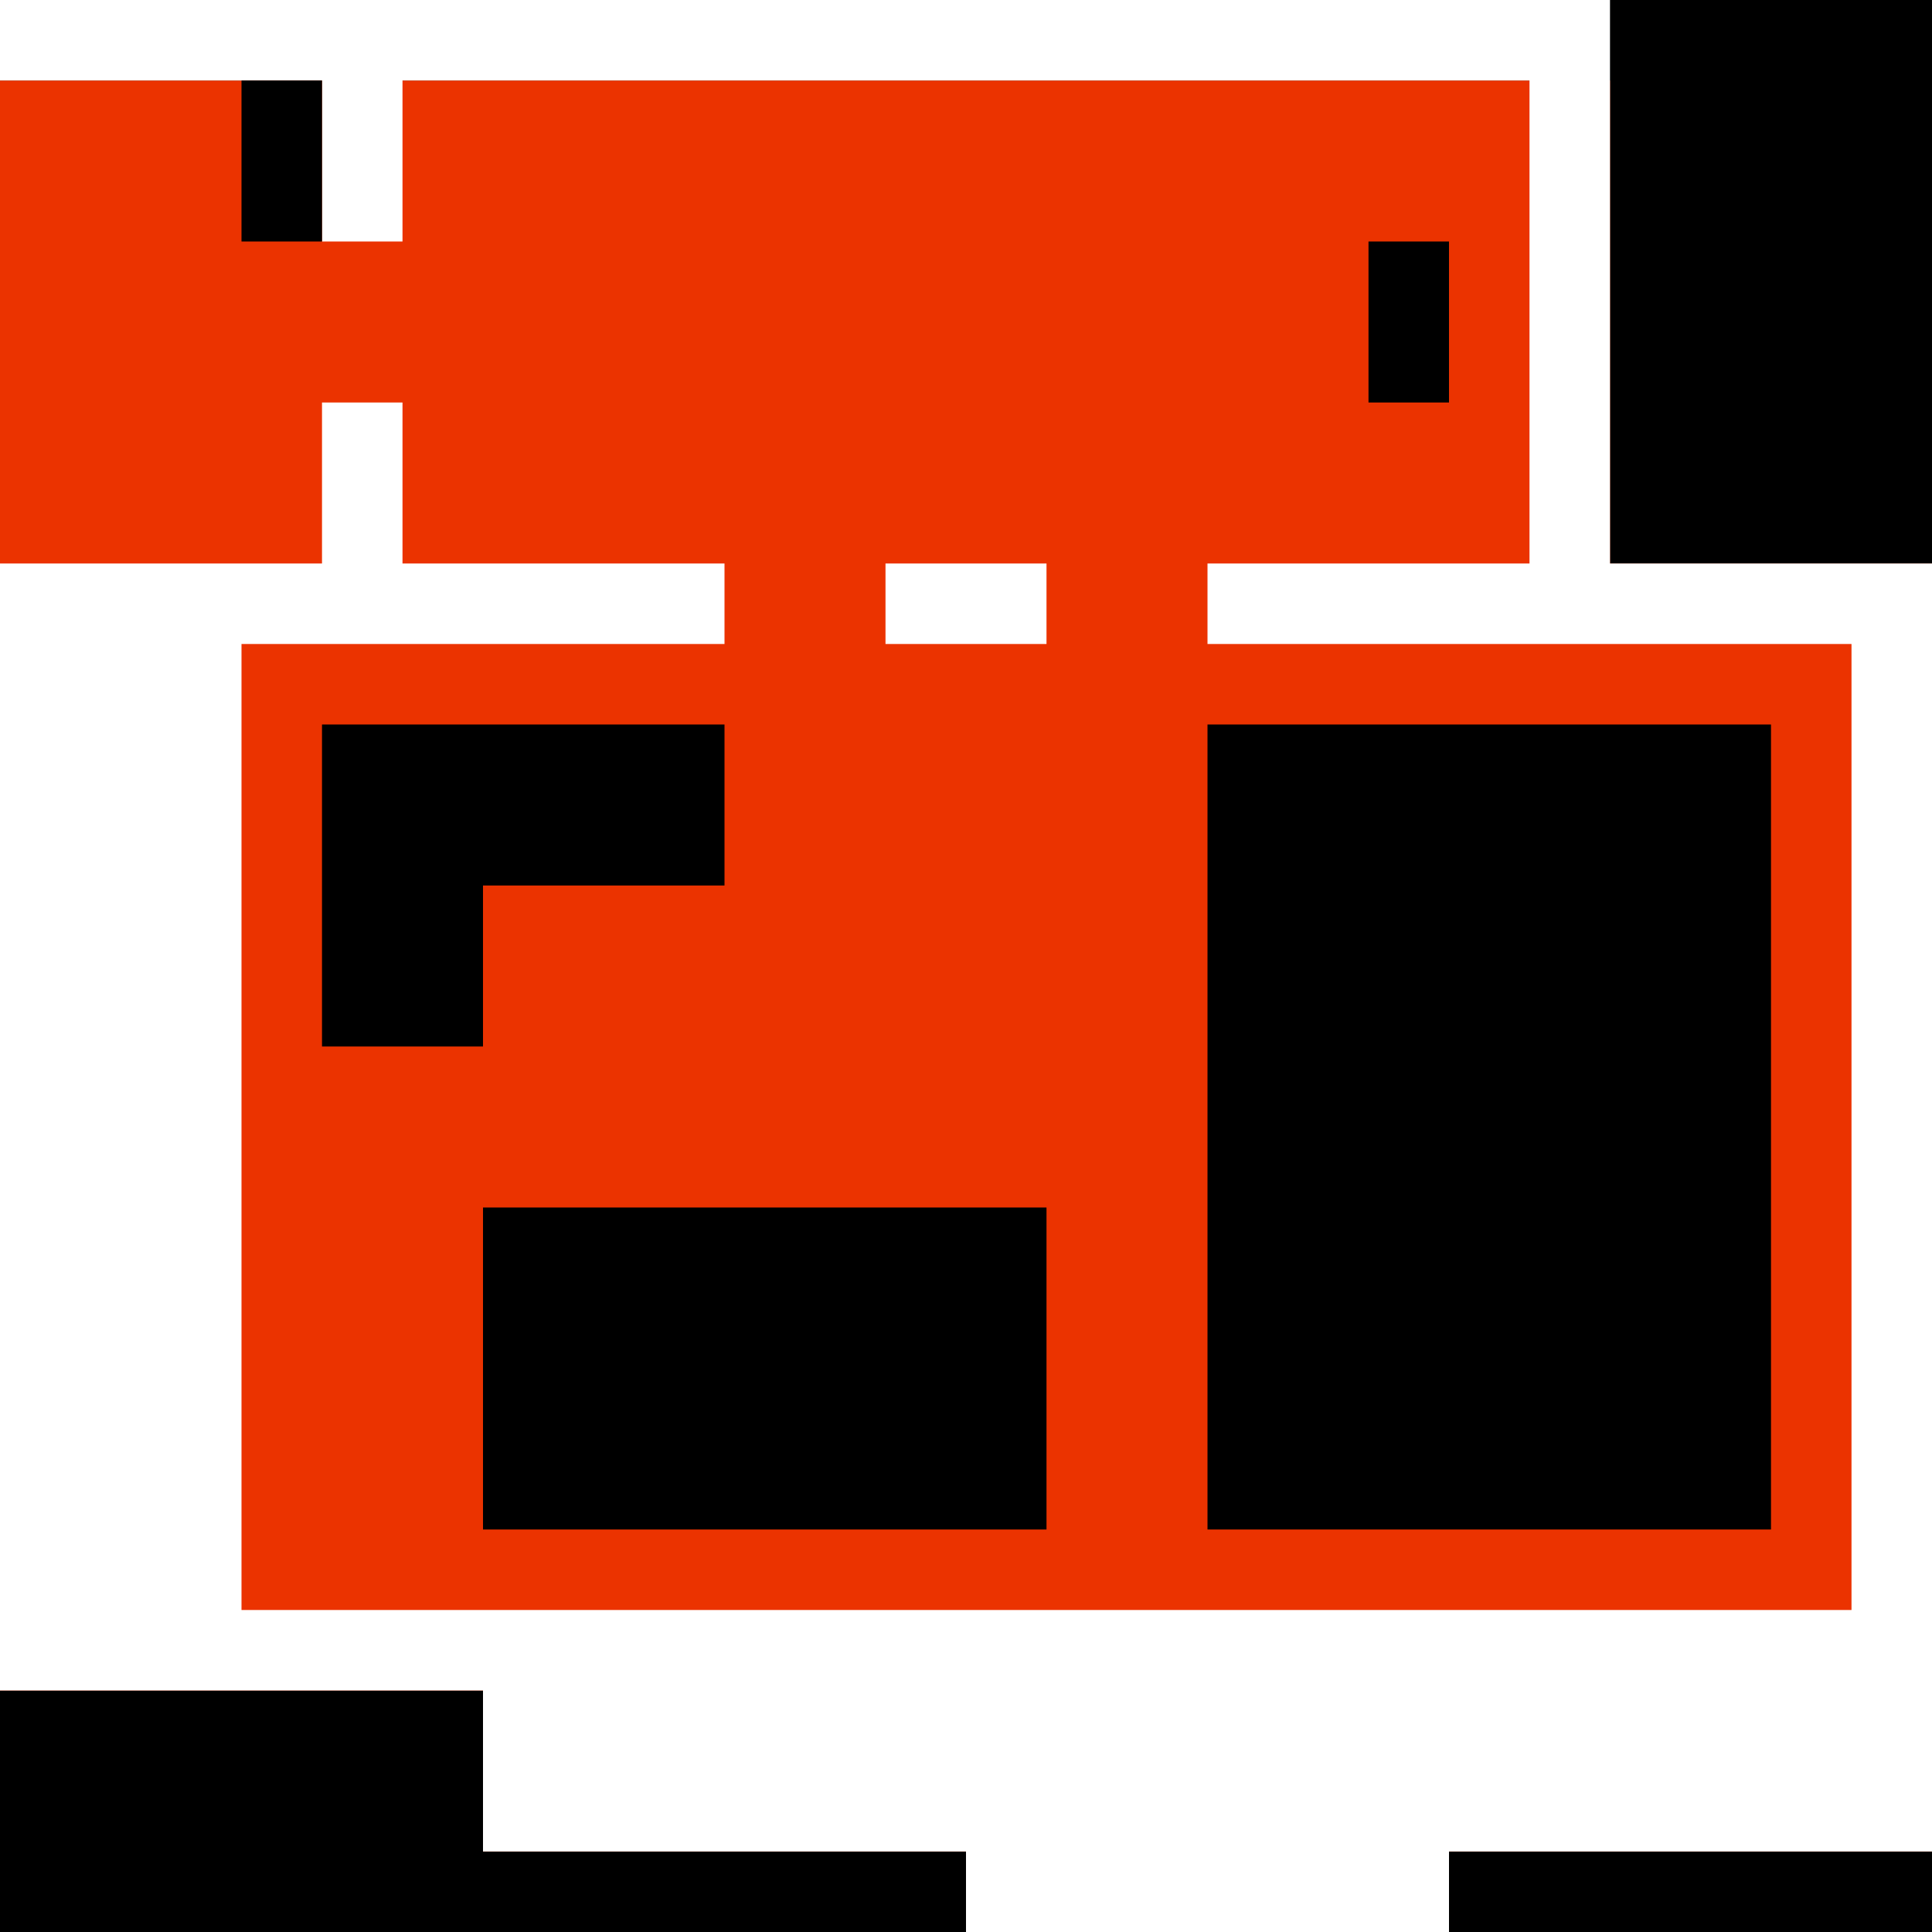
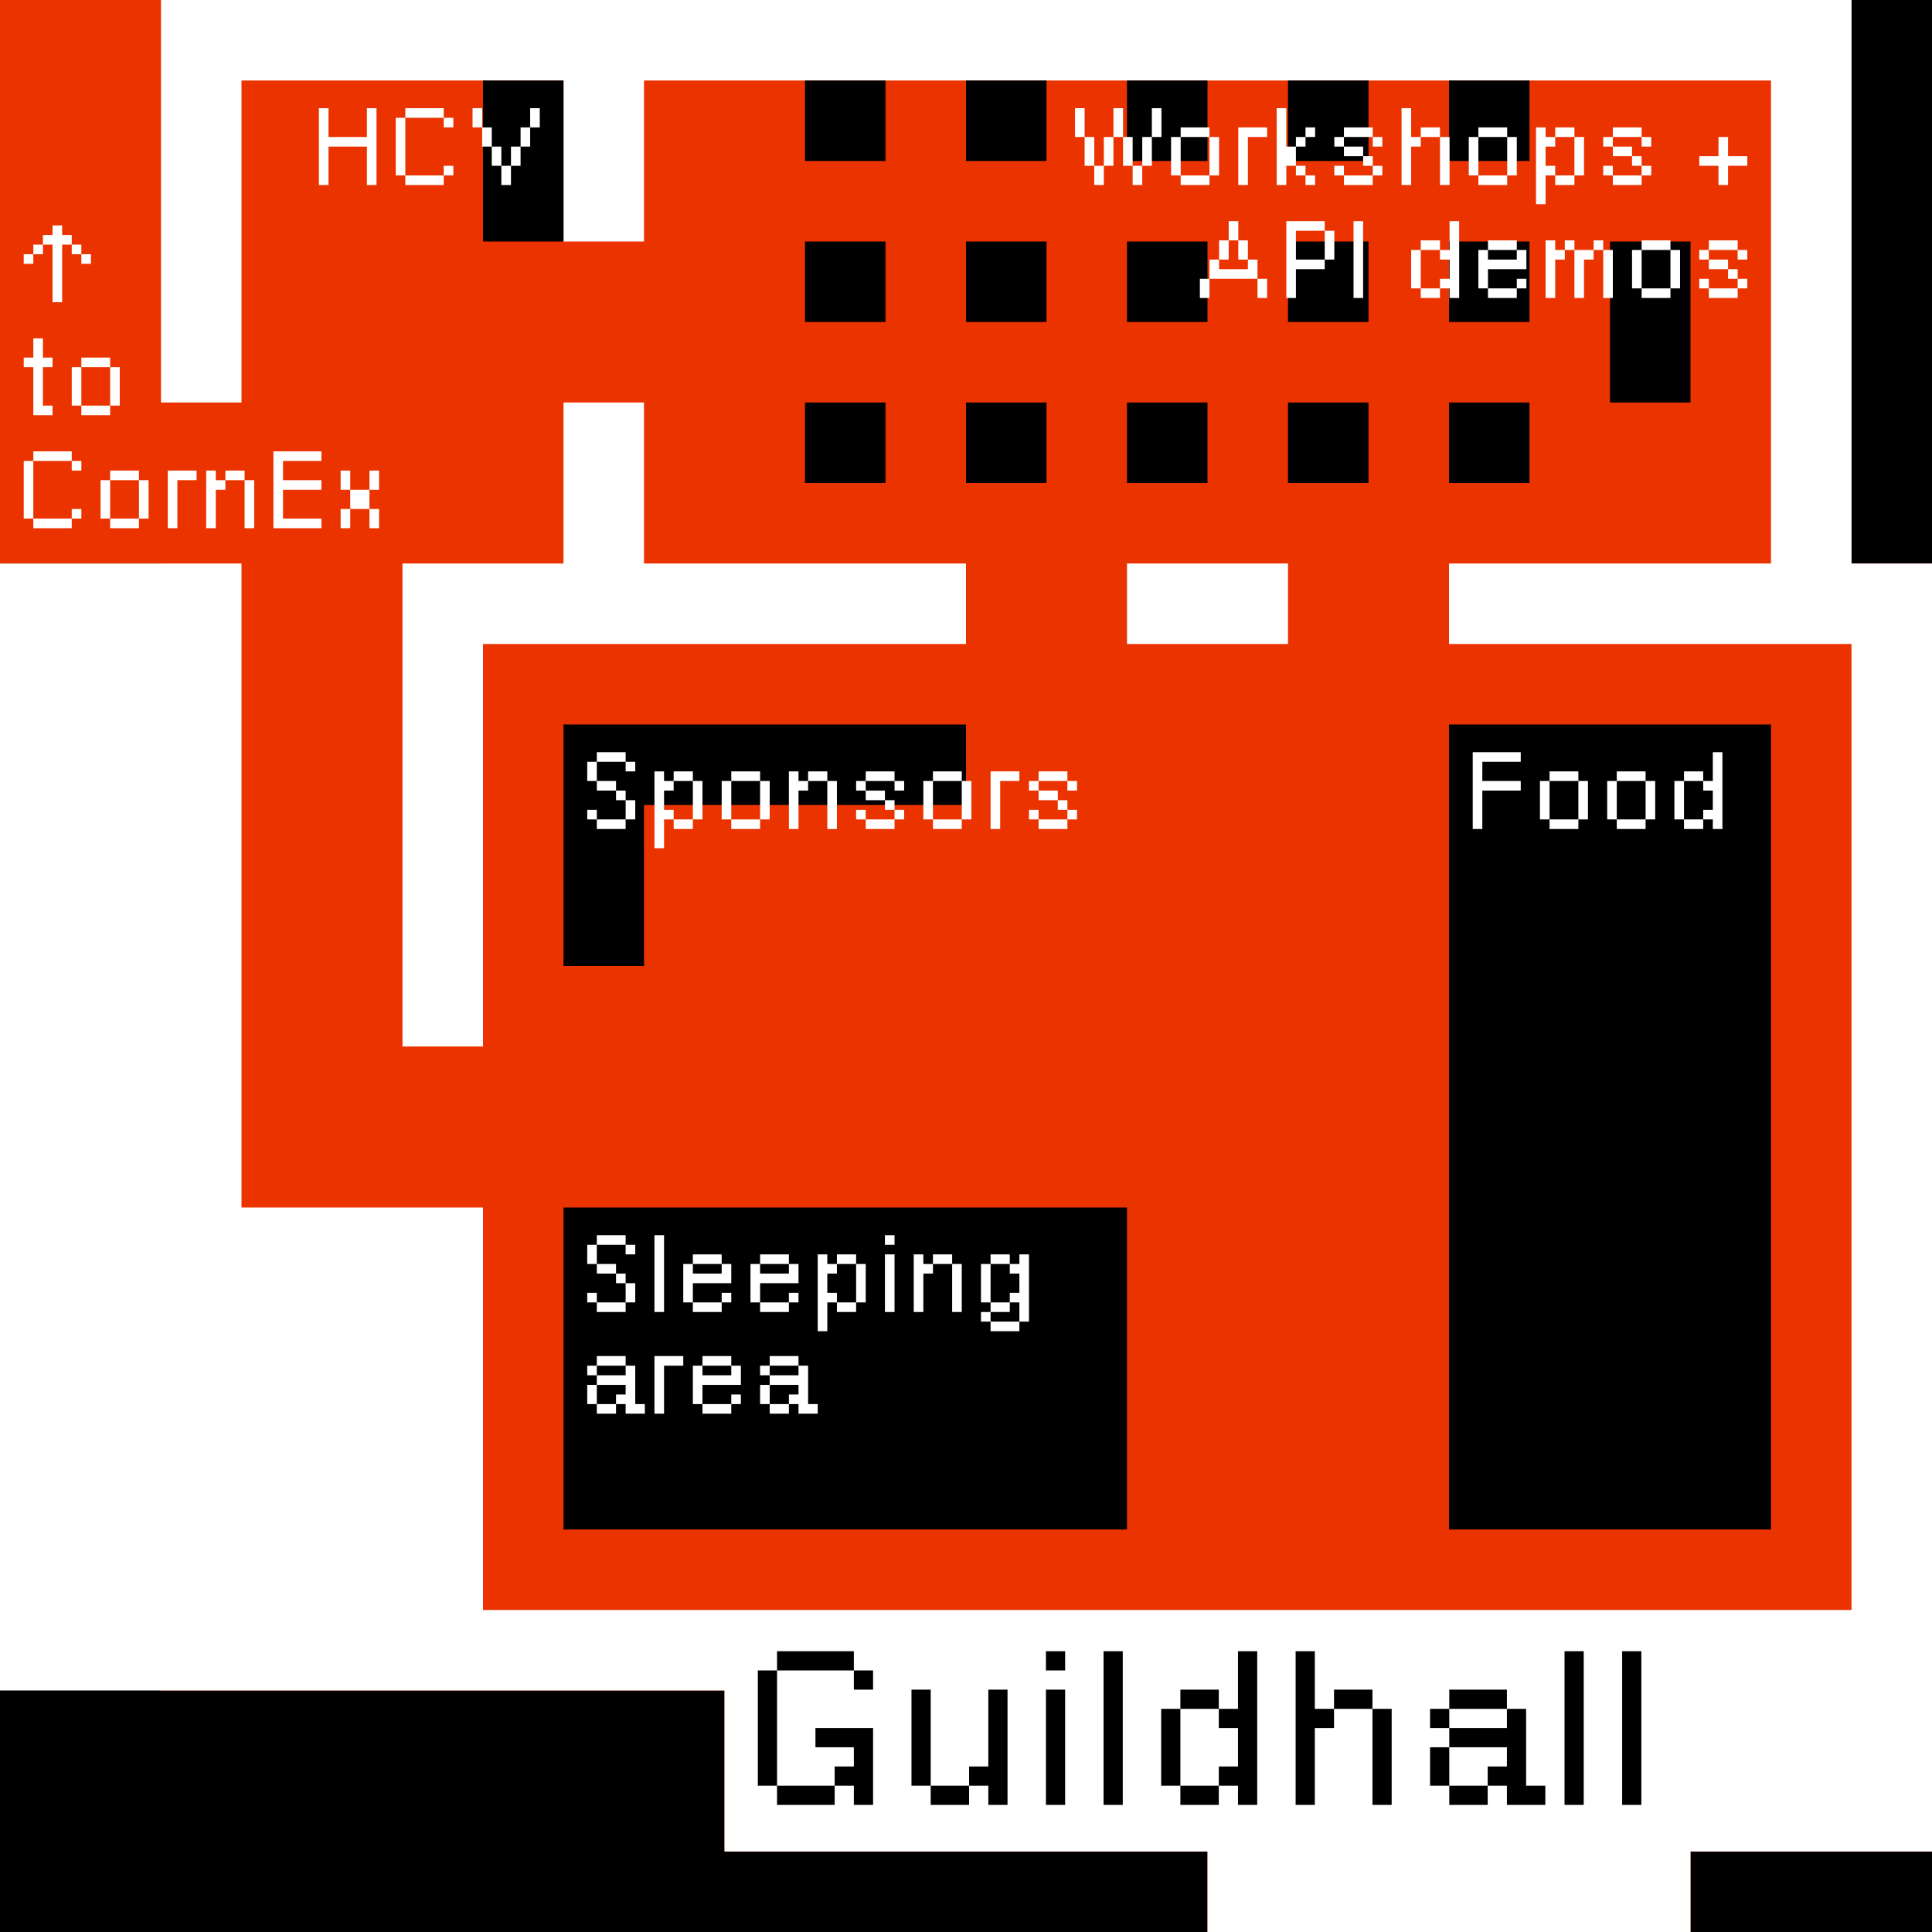
<svg xmlns="http://www.w3.org/2000/svg" version="1.1" viewBox="0 0 684 684" preserveAspectRatio="xMinYMin">
  <defs />
  <g stroke="none" stroke-opacity="1" stroke-dasharray="none" fill="none" fill-opacity="1">
    <g>
      <rect x="0" y="0" width="684" height="684" fill="black" />
-       <path d="M 570 199.5 L 570 28.5 L 0 28.5 L 0 598.5 L 171 598.5 L 171 655.5 L 342 655.5 L 342 684 L 513 684 L 513 655.5 L 684 655.5 L 684 199.5 Z" fill="#eb3300" />
-       <path d="M 313.5 199.5 L 313.5 228 L 370.5 228 L 370.5 199.5 Z M 171 598.5 L 171 655.5 L 342 655.5 L 342 684 L 513 684 L 513 655.5 L 684 655.5 L 684 199.5 L 427.5 199.5 L 427.5 228 L 655.5 228 L 655.5 570 L 85.5 570 L 85.5 228 L 256.5 228 L 256.5 199.5 L 142.5 199.5 L 142.5 142.5 L 114 142.5 L 114 199.5 L 5684342e-20 199.5 L 5684342e-20 598.5 Z M 114 28.5 L 114 85.5 L 142.5 85.5 L 142.5 28.5 L 541.5 28.5 L 541.5 199.5 L 570 199.5 L 570 0 L 5684342e-20 0 L 5684342e-20 28.5 Z" fill="white" />
-       <rect x="427.5" y="256.5" width="199.5" height="285" fill="black" />
-       <path d="M 114 370.5 L 171 370.5 L 171 313.5 L 256.5 313.5 L 256.5 256.5 L 114 256.5 Z" fill="black" />
-       <rect x="171" y="427.5" width="199.5" height="114" fill="black" />
-       <rect x="85.5" y="28.5" width="28.5" height="57" fill="black" />
-       <rect x="484.5" y="85.5" width="28.5" height="57" fill="black" />
+       <path d="M 655.5 199.5 L 655.5 0 L 0 0 L 0 199.5 L 57 199.5 L 57 598.5 L 256.5 598.5 L 256.5 655.5 L 427.5 655.5 L 427.5 684 L 598.5 684 L 598.5 655.5 L 684 655.5 L 684 199.5 Z" fill="#eb3300" />
+       <path d="M 399 199.5 L 399 228 L 456 228 L 456 199.5 Z M 627 199.5 L 513 199.5 L 513 228 L 655.5 228 L 655.5 570 L 171 570 L 171 427.5 L 85.5 427.5 L 85.5 199.5 L 0 199.5 L 0 598.5 L 256.5 598.5 L 256.5 655.5 L 427.5 655.5 L 427.5 684 L 598.5 684 L 598.5 655.5 L 684 655.5 L 684 199.5 L 655.5 199.5 L 655.5 -11368684e-20 L 57 -5684342e-20 L 57 142.5 L 85.5 142.5 L 85.5 28.5 L 199.5 28.5 L 199.5 85.5 L 228 85.5 L 228 28.5 L 627 28.5 Z M 171 370.5 L 171 228 L 342 228 L 342 199.5 L 228 199.5 L 228 142.5 L 199.5 142.5 L 199.5 199.5 L 142.5 199.5 L 142.5 370.5 Z" fill="white" />
+       <rect x="513" y="256.5" width="114" height="285" fill="black" />
+       <path d="M 199.5 342 L 228 342 L 228 285 L 342 285 L 342 256.5 L 199.5 256.5 Z" fill="black" />
+       <rect x="199.5" y="427.5" width="199.5" height="114" fill="black" />
+       <rect x="171" y="28.5" width="28.5" height="57" fill="black" />
+       <rect x="570" y="85.5" width="28.5" height="57" fill="black" />
+       <rect x="513" y="28.5" width="28.5" height="28.5" fill="black" />
+       <rect x="456" y="28.5" width="28.5" height="28.5" fill="black" />
+       <rect x="399" y="28.5" width="28.5" height="28.5" fill="black" />
+       <rect x="342" y="28.5" width="28.5" height="28.5" fill="black" />
+       <rect x="513" y="85.5" width="28.5" height="28.5" fill="black" />
+       <rect x="456" y="85.5" width="28.5" height="28.5" fill="black" />
+       <rect x="399" y="85.5" width="28.5" height="28.5" fill="black" />
+       <rect x="342" y="85.5" width="28.5" height="28.5" fill="black" />
+       <rect x="513" y="142.5" width="28.5" height="28.5" fill="black" />
+       <rect x="456" y="142.5" width="28.5" height="28.5" fill="black" />
+       <rect x="399" y="142.5" width="28.5" height="28.5" fill="black" />
+       <rect x="342" y="142.5" width="28.5" height="28.5" fill="black" />
+       <rect x="285" y="28.5" width="28.5" height="28.5" fill="black" />
+       <rect x="285" y="85.5" width="28.5" height="28.5" fill="black" />
+       <rect x="285" y="142.5" width="28.5" height="28.5" fill="black" />
+       <path d="M 295.5 632.2 L 275.1 632.2 L 275.1 591.4 L 268.3 591.4 L 268.3 632.2 L 275.1 632.2 L 275.1 639 L 295.5 639 Z M 295.5 632.2 L 302.3 632.2 L 302.3 639 L 309.1 639 L 309.1 611.8 L 288.7 611.8 L 288.7 618.6 L 302.3 618.6 L 302.3 625.4 L 295.5 625.4 Z M 309.1 591.4 L 302.3 591.4 L 302.3 584.6 L 275.1 584.6 L 275.1 591.4 L 302.3 591.4 L 302.3 598.2 L 309.1 598.2 Z" fill="black" />
+       <path d="M 349.9 625.4 L 343.1 625.4 L 343.1 632.2 L 349.9 632.2 L 349.9 639 L 356.7 639 L 356.7 598.2 L 349.9 598.2 Z M 343.1 632.2 L 329.5 632.2 L 329.5 598.2 L 322.7 598.2 L 322.7 632.2 L 329.5 632.2 L 329.5 639 L 343.1 639 Z" fill="black" />
+       <path d="M 370.3 639 L 377.1 639 L 377.1 598.2 L 370.3 598.2 Z M 370.3 591.4 L 377.1 591.4 L 377.1 584.6 L 370.3 584.6 Z" fill="black" />
+       <rect x="390.7" y="584.6" width="6.8" height="54.4" fill="black" />
+       <path d="M 445.1 584.6 L 438.3 584.6 L 438.3 605 L 431.5 605 L 431.5 598.2 L 417.9 598.2 L 417.9 605 L 431.5 605 L 431.5 611.8 L 438.3 611.8 L 438.3 625.4 L 431.5 625.4 L 431.5 632.2 L 438.3 632.2 L 438.3 639 L 445.1 639 Z M 431.5 632.2 L 417.9 632.2 L 417.9 605 L 411.1 605 L 411.1 632.2 L 417.9 632.2 L 417.9 639 L 431.5 639 Z" fill="black" />
+       <path d="M 465.5 611.8 L 472.3 611.8 L 472.3 605 L 465.5 605 L 465.5 584.6 L 458.7 584.6 L 458.7 639 L 465.5 639 Z M 485.9 639 L 492.7 639 L 492.7 605 L 485.9 605 L 485.9 598.2 L 472.3 598.2 L 472.3 605 L 485.9 605 Z" fill="black" />
+       <path d="M 506.3 611.8 L 513.1 611.8 L 513.1 618.6 L 533.5 618.6 L 533.5 625.4 L 526.7 625.4 L 526.7 632.2 L 533.5 632.2 L 533.5 639 L 547.1 639 L 547.1 632.2 L 540.3 632.2 L 540.3 605 L 533.5 605 L 533.5 598.2 L 513.1 598.2 L 513.1 605 L 506.3 605 Z M 506.3 632.2 L 513.1 632.2 L 513.1 639 L 526.7 639 L 526.7 632.2 L 513.1 632.2 L 513.1 618.6 L 506.3 618.6 Z M 513.1 605 L 533.5 605 L 533.5 611.8 L 513.1 611.8 Z" fill="black" />
+       <rect x="553.9" y="584.6" width="6.8" height="54.4" fill="black" />
+       <rect x="574.3" y="584.6" width="6.8" height="54.4" fill="black" />
+       <path d="M 221.5 450.9 L 218.1 450.9 L 218.1 447.5 L 211.3 447.5 L 211.3 440.7 L 207.9 440.7 L 207.9 447.5 L 211.3 447.5 L 211.3 450.9 L 218.1 450.9 L 218.1 454.3 L 221.5 454.3 L 221.5 461.1 L 224.9 461.1 L 224.9 454.3 L 221.5 454.3 Z M 224.9 440.7 L 221.5 440.7 L 221.5 437.3 L 211.3 437.3 L 211.3 440.7 L 221.5 440.7 L 221.5 444.1 L 224.9 444.1 Z M 211.3 457.7 L 207.9 457.7 L 207.9 461.1 L 211.3 461.1 L 211.3 464.5 L 221.5 464.5 L 221.5 461.1 L 211.3 461.1 Z" fill="white" />
+       <rect x="231.7" y="437.3" width="3.4" height="27.2" fill="white" />
+       <path d="M 258.9 447.5 L 255.5 447.5 L 255.5 444.1 L 245.3 444.1 L 245.3 447.5 L 255.5 447.5 L 255.5 450.9 L 245.3 450.9 L 245.3 447.5 L 241.9 447.5 L 241.9 461.1 L 245.3 461.1 L 245.3 464.5 L 255.5 464.5 L 255.5 461.1 L 245.3 461.1 L 245.3 454.3 L 258.9 454.3 Z M 258.9 457.7 L 255.5 457.7 L 255.5 461.1 L 258.9 461.1 Z" fill="white" />
+       <path d="M 282.7 447.5 L 279.3 447.5 L 279.3 444.1 L 269.1 444.1 L 269.1 447.5 L 279.3 447.5 L 279.3 450.9 L 269.1 450.9 L 269.1 447.5 L 265.7 447.5 L 265.7 461.1 L 269.1 461.1 L 269.1 464.5 L 279.3 464.5 L 279.3 461.1 L 269.1 461.1 L 269.1 454.3 L 282.7 454.3 Z M 282.7 457.7 L 279.3 457.7 L 279.3 461.1 L 282.7 461.1 Z" fill="white" />
+       <path d="M 289.5 471.3 L 292.9 471.3 L 292.9 461.1 L 296.3 461.1 L 296.3 464.5 L 303.1 464.5 L 303.1 461.1 L 296.3 461.1 L 296.3 457.7 L 292.9 457.7 L 292.9 450.9 L 296.3 450.9 L 296.3 447.5 L 292.9 447.5 L 292.9 444.1 L 289.5 444.1 Z M 296.3 447.5 L 303.1 447.5 L 303.1 461.1 L 306.5 461.1 L 306.5 447.5 L 303.1 447.5 L 303.1 444.1 L 296.3 444.1 Z" fill="white" />
+       <path d="M 313.3 464.5 L 316.7 464.5 L 316.7 444.1 L 313.3 444.1 Z M 313.3 440.7 L 316.7 440.7 L 316.7 437.3 L 313.3 437.3 Z" fill="white" />
+       <path d="M 326.9 450.9 L 330.3 450.9 L 330.3 447.5 L 326.9 447.5 L 326.9 444.1 L 323.5 444.1 L 323.5 464.5 L 326.9 464.5 Z M 337.1 464.5 L 340.5 464.5 L 340.5 447.5 L 337.1 447.5 L 337.1 444.1 L 330.3 444.1 L 330.3 447.5 L 337.1 447.5 Z" fill="white" />
+       <path d="M 360.9 457.7 L 357.5 457.7 L 357.5 461.1 L 360.9 461.1 L 360.9 467.9 L 364.3 467.9 L 364.3 444.1 L 360.9 444.1 L 360.9 447.5 L 357.5 447.5 L 357.5 444.1 L 350.7 444.1 L 350.7 447.5 L 357.5 447.5 L 357.5 450.9 L 360.9 450.9 Z M 357.5 461.1 L 350.7 461.1 L 350.7 447.5 L 347.3 447.5 L 347.3 461.1 L 350.7 461.1 L 350.7 464.5 L 357.5 464.5 Z M 350.7 464.5 L 347.3 464.5 L 347.3 467.9 L 350.7 467.9 L 350.7 471.3 L 360.9 471.3 L 360.9 467.9 L 350.7 467.9 Z" fill="white" />
+       <path d="M 207.9 486.9 L 211.3 486.9 L 211.3 490.3 L 221.5 490.3 L 221.5 493.7 L 218.1 493.7 L 218.1 497.1 L 221.5 497.1 L 221.5 500.5 L 228.3 500.5 L 228.3 497.1 L 224.9 497.1 L 224.9 483.5 L 221.5 483.5 L 221.5 480.1 L 211.3 480.1 L 211.3 483.5 L 207.9 483.5 Z M 207.9 497.1 L 211.3 497.1 L 211.3 500.5 L 218.1 500.5 L 218.1 497.1 L 211.3 497.1 L 211.3 490.3 L 207.9 490.3 Z M 211.3 483.5 L 221.5 483.5 L 221.5 486.9 L 211.3 486.9 Z" fill="white" />
+       <path d="M 231.7 500.5 L 235.1 500.5 L 235.1 483.5 L 241.9 483.5 L 241.9 480.1 L 231.7 480.1 Z" fill="white" />
+       <path d="M 262.3 483.5 L 258.9 483.5 L 258.9 480.1 L 248.7 480.1 L 248.7 483.5 L 258.9 483.5 L 258.9 486.9 L 248.7 486.9 L 248.7 483.5 L 245.3 483.5 L 245.3 497.1 L 248.7 497.1 L 248.7 500.5 L 258.9 500.5 L 258.9 497.1 L 248.7 497.1 L 248.7 490.3 L 262.3 490.3 Z M 262.3 493.7 L 258.9 493.7 L 258.9 497.1 L 262.3 497.1 Z" fill="white" />
+       <path d="M 269.1 486.9 L 272.5 486.9 L 272.5 490.3 L 282.7 490.3 L 282.7 493.7 L 279.3 493.7 L 279.3 497.1 L 282.7 497.1 L 282.7 500.5 L 289.5 500.5 L 289.5 497.1 L 286.1 497.1 L 286.1 483.5 L 282.7 483.5 L 282.7 480.1 L 272.5 480.1 L 272.5 483.5 L 269.1 483.5 Z M 269.1 497.1 L 272.5 497.1 L 272.5 500.5 L 279.3 500.5 L 279.3 497.1 L 272.5 497.1 L 272.5 490.3 L 269.1 490.3 Z M 272.5 483.5 L 282.7 483.5 L 282.7 486.9 L 272.5 486.9 Z" fill="white" />
+       <path d="M 28.8 90 L 28.8 86.6 L 25.4 86.6 L 25.4 83.2 L 22 83.2 L 22 79.8 L 18.6 79.8 L 18.6 83.2 L 15.2 83.2 L 15.2 86.6 L 18.6 86.6 L 18.6 107 L 22 107 L 22 86.6 L 25.4 86.6 L 25.4 90 L 28.8 90 L 28.8 93.4 L 32.2 93.4 L 32.2 90 Z M 11.8 93.4 L 11.8 90 L 8.4 90 L 8.4 93.4 Z M 15.2 90 L 15.2 86.6 L 11.8 86.6 L 11.8 90 Z" fill="white" />
+       <path d="M 18.6 126.6 L 15.2 126.6 L 15.2 119.8 L 11.8 119.8 L 11.8 126.6 L 8.4 126.6 L 8.4 130 L 11.8 130 L 11.8 147 L 18.6 147 L 18.6 143.6 L 15.2 143.6 L 15.2 130 L 18.6 130 Z" fill="white" />
+       <path d="M 25.4 143.6 L 28.8 143.6 L 28.8 147 L 39 147 L 39 143.6 L 28.8 143.6 L 28.8 130 L 25.4 130 Z M 28.8 130 L 39 130 L 39 143.6 L 42.4 143.6 L 42.4 130 L 39 130 L 39 126.6 L 28.8 126.6 Z" fill="white" />
+       <path d="M 25.4 183.6 L 11.8 183.6 L 11.8 163.2 L 8.4 163.2 L 8.4 183.6 L 11.8 183.6 L 11.8 187 L 25.4 187 Z M 28.8 163.2 L 25.4 163.2 L 25.4 159.8 L 11.8 159.8 L 11.8 163.2 L 25.4 163.2 L 25.4 166.6 L 28.8 166.6 Z M 28.8 180.2 L 25.4 180.2 L 25.4 183.6 L 28.8 183.6 Z" fill="white" />
+       <path d="M 35.6 183.6 L 39 183.6 L 39 187 L 49.2 187 L 49.2 183.6 L 39 183.6 L 39 170 L 35.6 170 Z M 39 170 L 49.2 170 L 49.2 183.6 L 52.6 183.6 L 52.6 170 L 49.2 170 L 49.2 166.6 L 39 166.6 Z" fill="white" />
+       <path d="M 59.4 187 L 62.8 187 L 62.8 170 L 69.6 170 L 69.6 166.6 L 59.4 166.6 Z" fill="white" />
+       <path d="M 76.4 173.4 L 79.8 173.4 L 79.8 170 L 76.4 170 L 76.4 166.6 L 73 166.6 L 73 187 L 76.4 187 Z M 86.6 187 L 90 187 L 90 170 L 86.6 170 L 86.6 166.6 L 79.8 166.6 L 79.8 170 L 86.6 170 Z" fill="white" />
+       <path d="M 100.2 173.4 L 113.8 173.4 L 113.8 170 L 100.2 170 L 100.2 163.2 L 113.8 163.2 L 113.8 159.8 L 96.8 159.8 L 96.8 187 L 113.8 187 L 113.8 183.6 L 100.2 183.6 Z" fill="white" />
+       <path d="M 124 180.2 L 130.8 180.2 L 130.8 187 L 134.2 187 L 134.2 180.2 L 130.8 180.2 L 130.8 173.4 L 124 173.4 L 124 166.6 L 120.6 166.6 L 120.6 173.4 L 124 173.4 Z M 120.6 187 L 124 187 L 124 180.2 L 120.6 180.2 Z M 134.2 166.6 L 130.8 166.6 L 130.8 173.4 L 134.2 173.4 Z" fill="white" />
+       <path d="M 129.9 65.5 L 133.3 65.5 L 133.3 38.3 L 129.9 38.3 L 129.9 48.5 L 116.3 48.5 L 116.3 38.3 L 112.9 38.3 L 112.9 65.5 L 116.3 65.5 L 116.3 51.9 L 129.9 51.9 Z" fill="white" />
+       <path d="M 157.1 62.1 L 143.5 62.1 L 143.5 41.7 L 140.1 41.7 L 140.1 62.1 L 143.5 62.1 L 143.5 65.5 L 157.1 65.5 Z M 160.5 41.7 L 157.1 41.7 L 157.1 38.3 L 143.5 38.3 L 143.5 41.7 L 157.1 41.7 L 157.1 45.1 L 160.5 45.1 Z M 160.5 58.7 L 157.1 58.7 L 157.1 62.1 L 160.5 62.1 Z" fill="white" />
+       <path d="M 170.7 51.9 L 174.1 51.9 L 174.1 58.7 L 177.5 58.7 L 177.5 65.5 L 180.9 65.5 L 180.9 58.7 L 177.5 58.7 L 177.5 51.9 L 174.1 51.9 L 174.1 45.1 L 170.7 45.1 L 170.7 38.3 L 167.3 38.3 L 167.3 45.1 L 170.7 45.1 Z M 184.3 51.9 L 180.9 51.9 L 180.9 58.7 L 184.3 58.7 Z M 187.7 45.1 L 184.3 45.1 L 184.3 51.9 L 187.7 51.9 Z M 191.1 38.3 L 187.7 38.3 L 187.7 45.1 L 191.1 45.1 Z" fill="white" />
+       <path d="M 221.5 279.9 L 218.1 279.9 L 218.1 276.5 L 211.3 276.5 L 211.3 269.7 L 207.9 269.7 L 207.9 276.5 L 211.3 276.5 L 211.3 279.9 L 218.1 279.9 L 218.1 283.3 L 221.5 283.3 L 221.5 290.1 L 224.9 290.1 L 224.9 283.3 L 221.5 283.3 Z M 224.9 269.7 L 221.5 269.7 L 221.5 266.3 L 211.3 266.3 L 211.3 269.7 L 221.5 269.7 L 221.5 273.1 L 224.9 273.1 Z M 211.3 286.7 L 207.9 286.7 L 207.9 290.1 L 211.3 290.1 L 211.3 293.5 L 221.5 293.5 L 221.5 290.1 L 211.3 290.1 Z" fill="white" />
+       <path d="M 231.7 300.3 L 235.1 300.3 L 235.1 290.1 L 238.5 290.1 L 238.5 293.5 L 245.3 293.5 L 245.3 290.1 L 238.5 290.1 L 238.5 286.7 L 235.1 286.7 L 235.1 279.9 L 238.5 279.9 L 238.5 276.5 L 235.1 276.5 L 235.1 273.1 L 231.7 273.1 Z M 238.5 276.5 L 245.3 276.5 L 245.3 290.1 L 248.7 290.1 L 248.7 276.5 L 245.3 276.5 L 245.3 273.1 L 238.5 273.1 Z" fill="white" />
+       <path d="M 255.5 290.1 L 258.9 290.1 L 258.9 293.5 L 269.1 293.5 L 269.1 290.1 L 258.9 290.1 L 258.9 276.5 L 255.5 276.5 Z M 258.9 276.5 L 269.1 276.5 L 269.1 290.1 L 272.5 290.1 L 272.5 276.5 L 269.1 276.5 L 269.1 273.1 L 258.9 273.1 Z" fill="white" />
+       <path d="M 282.7 279.9 L 286.1 279.9 L 286.1 276.5 L 282.7 276.5 L 282.7 273.1 L 279.3 273.1 L 279.3 293.5 L 282.7 293.5 Z M 292.9 293.5 L 296.3 293.5 L 296.3 276.5 L 292.9 276.5 L 292.9 273.1 L 286.1 273.1 L 286.1 276.5 L 292.9 276.5 Z" fill="white" />
+       <path d="M 306.5 283.3 L 313.3 283.3 L 313.3 286.7 L 316.7 286.7 L 316.7 290.1 L 320.1 290.1 L 320.1 286.7 L 316.7 286.7 L 316.7 283.3 L 313.3 283.3 L 313.3 279.9 L 306.5 279.9 L 306.5 276.5 L 303.1 276.5 L 303.1 279.9 L 306.5 279.9 Z M 320.1 276.5 L 316.7 276.5 L 316.7 273.1 L 306.5 273.1 L 306.5 276.5 L 316.7 276.5 L 316.7 279.9 L 320.1 279.9 Z M 303.1 290.1 L 306.5 290.1 L 306.5 293.5 L 316.7 293.5 L 316.7 290.1 L 306.5 290.1 L 306.5 286.7 L 303.1 286.7 Z" fill="white" />
+       <path d="M 326.9 290.1 L 330.3 290.1 L 330.3 293.5 L 340.5 293.5 L 340.5 290.1 L 330.3 290.1 L 330.3 276.5 L 326.9 276.5 Z M 330.3 276.5 L 340.5 276.5 L 340.5 290.1 L 343.9 290.1 L 343.9 276.5 L 340.5 276.5 L 340.5 273.1 L 330.3 273.1 Z" fill="white" />
+       <path d="M 350.7 293.5 L 354.1 293.5 L 354.1 276.5 L 360.9 276.5 L 360.9 273.1 L 350.7 273.1 Z" fill="white" />
+       <path d="M 367.7 283.3 L 374.5 283.3 L 374.5 286.7 L 377.9 286.7 L 377.9 290.1 L 381.3 290.1 L 381.3 286.7 L 377.9 286.7 L 377.9 283.3 L 374.5 283.3 L 374.5 279.9 L 367.7 279.9 L 367.7 276.5 L 364.3 276.5 L 364.3 279.9 L 367.7 279.9 Z M 381.3 276.5 L 377.9 276.5 L 377.9 273.1 L 367.7 273.1 L 367.7 276.5 L 377.9 276.5 L 377.9 279.9 L 381.3 279.9 Z M 364.3 290.1 L 367.7 290.1 L 367.7 293.5 L 377.9 293.5 L 377.9 290.1 L 367.7 290.1 L 367.7 286.7 L 364.3 286.7 Z" fill="white" />
+       <path d="M 524.8 279.9 L 538.4 279.9 L 538.4 276.5 L 524.8 276.5 L 524.8 269.7 L 538.4 269.7 L 538.4 266.3 L 521.4 266.3 L 521.4 293.5 L 524.8 293.5 Z" fill="white" />
+       <path d="M 545.2 290.1 L 548.6 290.1 L 548.6 293.5 L 558.8 293.5 L 558.8 290.1 L 548.6 290.1 L 548.6 276.5 L 545.2 276.5 Z M 548.6 276.5 L 558.8 276.5 L 558.8 290.1 L 562.2 290.1 L 562.2 276.5 L 558.8 276.5 L 558.8 273.1 L 548.6 273.1 Z" fill="white" />
+       <path d="M 569 290.1 L 572.4 290.1 L 572.4 293.5 L 582.6 293.5 L 582.6 290.1 L 572.4 290.1 L 572.4 276.5 L 569 276.5 Z M 572.4 276.5 L 582.6 276.5 L 582.6 290.1 L 586 290.1 L 586 276.5 L 582.6 276.5 L 582.6 273.1 L 572.4 273.1 Z" fill="white" />
+       <path d="M 609.8 266.3 L 606.4 266.3 L 606.4 276.5 L 603 276.5 L 603 273.1 L 596.2 273.1 L 596.2 276.5 L 603 276.5 L 603 279.9 L 606.4 279.9 L 606.4 286.7 L 603 286.7 L 603 290.1 L 606.4 290.1 L 606.4 293.5 L 609.8 293.5 Z M 603 290.1 L 596.2 290.1 L 596.2 276.5 L 592.8 276.5 L 592.8 290.1 L 596.2 290.1 L 596.2 293.5 L 603 293.5 Z" fill="white" />
+       <path d="M 384 58.7 L 387.4 58.7 L 387.4 65.5 L 390.8 65.5 L 390.8 58.7 L 387.4 58.7 L 387.4 48.5 L 384 48.5 L 384 38.3 L 380.6 38.3 L 380.6 48.5 L 384 48.5 Z M 397.6 58.7 L 401 58.7 L 401 65.5 L 404.4 65.5 L 404.4 58.7 L 401 58.7 L 401 48.5 L 397.6 48.5 L 397.6 38.3 L 394.2 38.3 L 394.2 48.5 L 397.6 48.5 Z M 411.2 38.3 L 407.8 38.3 L 407.8 48.5 L 411.2 48.5 Z M 394.2 48.5 L 390.8 48.5 L 390.8 58.7 L 394.2 58.7 Z M 407.8 48.5 L 404.4 48.5 L 404.4 58.7 L 407.8 58.7 Z" fill="white" />
+       <path d="M 414.6 62.1 L 418 62.1 L 418 65.5 L 428.2 65.5 L 428.2 62.1 L 418 62.1 L 418 48.5 L 414.6 48.5 Z M 418 48.5 L 428.2 48.5 L 428.2 62.1 L 431.6 62.1 L 431.6 48.5 L 428.2 48.5 L 428.2 45.1 L 418 45.1 Z" fill="white" />
+       <path d="M 438.4 65.5 L 441.8 65.5 L 441.8 48.5 L 448.6 48.5 L 448.6 45.1 L 438.4 45.1 Z" fill="white" />
+       <path d="M 455.4 58.7 L 458.8 58.7 L 458.8 62.1 L 462.2 62.1 L 462.2 65.5 L 465.6 65.5 L 465.6 62.1 L 462.2 62.1 L 462.2 58.7 L 458.8 58.7 L 458.8 51.9 L 455.4 51.9 L 455.4 38.3 L 452 38.3 L 452 65.5 L 455.4 65.5 Z M 458.8 51.9 L 462.2 51.9 L 462.2 48.5 L 458.8 48.5 Z M 462.2 48.5 L 465.6 48.5 L 465.6 45.1 L 462.2 45.1 Z" fill="white" />
+       <path d="M 475.8 55.3 L 482.6 55.3 L 482.6 58.7 L 486 58.7 L 486 62.1 L 489.4 62.1 L 489.4 58.7 L 486 58.7 L 486 55.3 L 482.6 55.3 L 482.6 51.9 L 475.8 51.9 L 475.8 48.5 L 472.4 48.5 L 472.4 51.9 L 475.8 51.9 Z M 489.4 48.5 L 486 48.5 L 486 45.1 L 475.8 45.1 L 475.8 48.5 L 486 48.5 L 486 51.9 L 489.4 51.9 Z M 472.4 62.1 L 475.8 62.1 L 475.8 65.5 L 486 65.5 L 486 62.1 L 475.8 62.1 L 475.8 58.7 L 472.4 58.7 Z" fill="white" />
+       <path d="M 499.6 51.9 L 503 51.9 L 503 48.5 L 499.6 48.5 L 499.6 38.3 L 496.2 38.3 L 496.2 65.5 L 499.6 65.5 Z M 509.8 65.5 L 513.2 65.5 L 513.2 48.5 L 509.8 48.5 L 509.8 45.1 L 503 45.1 L 503 48.5 L 509.8 48.5 Z" fill="white" />
+       <path d="M 520 62.1 L 523.4 62.1 L 523.4 65.5 L 533.6 65.5 L 533.6 62.1 L 523.4 62.1 L 523.4 48.5 L 520 48.5 Z M 523.4 48.5 L 533.6 48.5 L 533.6 62.1 L 537 62.1 L 537 48.5 L 533.6 48.5 L 533.6 45.1 L 523.4 45.1 Z" fill="white" />
+       <path d="M 543.8 72.3 L 547.2 72.3 L 547.2 62.1 L 550.6 62.1 L 550.6 65.5 L 557.4 65.5 L 557.4 62.1 L 550.6 62.1 L 550.6 58.7 L 547.2 58.7 L 547.2 51.9 L 550.6 51.9 L 550.6 48.5 L 547.2 48.5 L 547.2 45.1 L 543.8 45.1 Z M 550.6 48.5 L 557.4 48.5 L 557.4 62.1 L 560.8 62.1 L 560.8 48.5 L 557.4 48.5 L 557.4 45.1 L 550.6 45.1 Z" fill="white" />
+       <path d="M 571 55.3 L 577.8 55.3 L 577.8 58.7 L 581.2 58.7 L 581.2 62.1 L 584.6 62.1 L 584.6 58.7 L 581.2 58.7 L 581.2 55.3 L 577.8 55.3 L 577.8 51.9 L 571 51.9 L 571 48.5 L 567.6 48.5 L 567.6 51.9 L 571 51.9 Z M 584.6 48.5 L 581.2 48.5 L 581.2 45.1 L 571 45.1 L 571 48.5 L 581.2 48.5 L 581.2 51.9 L 584.6 51.9 Z M 567.6 62.1 L 571 62.1 L 571 65.5 L 581.2 65.5 L 581.2 62.1 L 571 62.1 L 571 58.7 L 567.6 58.7 Z" fill="white" />
+       <path d="M 608.4 48.5 L 608.4 55.3 L 601.6 55.3 L 601.6 58.7 L 608.4 58.7 L 608.4 65.5 L 611.8 65.5 L 611.8 58.7 L 618.6 58.7 L 618.6 55.3 L 611.8 55.3 L 611.8 48.5 Z" fill="white" />
+       <path d="M 428.2 98.7 L 445.2 98.7 L 445.2 105.5 L 448.6 105.5 L 448.6 98.7 L 445.2 98.7 L 445.2 91.9 L 441.8 91.9 L 441.8 85.1 L 438.4 85.1 L 438.4 78.3 L 435 78.3 L 435 85.1 L 438.4 85.1 L 438.4 91.9 L 441.8 91.9 L 441.8 95.3 L 431.6 95.3 L 431.6 91.9 L 428.2 91.9 Z M 424.8 105.5 L 428.2 105.5 L 428.2 98.7 L 424.8 98.7 Z M 431.6 91.9 L 435 91.9 L 435 85.1 L 431.6 85.1 Z" fill="white" />
+       <path d="M 458.8 95.3 L 469 95.3 L 469 91.9 L 458.8 91.9 L 458.8 81.7 L 469 81.7 L 469 91.9 L 472.4 91.9 L 472.4 81.7 L 469 81.7 L 469 78.3 L 455.4 78.3 L 455.4 105.5 L 458.8 105.5 Z" fill="white" />
+       <rect x="479.2" y="78.3" width="3.4" height="27.2" fill="white" />
+       <path d="M 516.6 78.3 L 513.2 78.3 L 513.2 88.5 L 509.8 88.5 L 509.8 85.1 L 503 85.1 L 503 88.5 L 509.8 88.5 L 509.8 91.9 L 513.2 91.9 L 513.2 98.7 L 509.8 98.7 L 509.8 102.1 L 513.2 102.1 L 513.2 105.5 L 516.6 105.5 Z M 509.8 102.1 L 503 102.1 L 503 88.5 L 499.6 88.5 L 499.6 102.1 L 503 102.1 L 503 105.5 L 509.8 105.5 Z" fill="white" />
+       <path d="M 540.4 88.5 L 537 88.5 L 537 85.1 L 526.8 85.1 L 526.8 88.5 L 537 88.5 L 537 91.9 L 526.8 91.9 L 526.8 88.5 L 523.4 88.5 L 523.4 102.1 L 526.8 102.1 L 526.8 105.5 L 537 105.5 L 537 102.1 L 526.8 102.1 L 526.8 95.3 L 540.4 95.3 Z M 540.4 98.7 L 537 98.7 L 537 102.1 L 540.4 102.1 Z" fill="white" />
+       <path d="M 550.6 91.9 L 554 91.9 L 554 88.5 L 550.6 88.5 L 550.6 85.1 L 547.2 85.1 L 547.2 105.5 L 550.6 105.5 Z M 557.4 105.5 L 560.8 105.5 L 560.8 91.9 L 564.2 91.9 L 564.2 88.5 L 557.4 88.5 L 557.4 85.1 L 554 85.1 L 554 88.5 L 557.4 88.5 Z M 571 88.5 L 567.6 88.5 L 567.6 85.1 L 564.2 85.1 L 564.2 88.5 L 567.6 88.5 L 567.6 105.5 L 571 105.5 Z" fill="white" />
+       <path d="M 577.8 102.1 L 581.2 102.1 L 581.2 105.5 L 591.4 105.5 L 591.4 102.1 L 581.2 102.1 L 581.2 88.5 L 577.8 88.5 Z M 581.2 88.5 L 591.4 88.5 L 591.4 102.1 L 594.8 102.1 L 594.8 88.5 L 591.4 88.5 L 591.4 85.1 L 581.2 85.1 Z" fill="white" />
+       <path d="M 605 95.3 L 611.8 95.3 L 611.8 98.7 L 615.2 98.7 L 615.2 102.1 L 618.6 102.1 L 618.6 98.7 L 615.2 98.7 L 615.2 95.3 L 611.8 95.3 L 611.8 91.9 L 605 91.9 L 605 88.5 L 601.6 88.5 L 601.6 91.9 L 605 91.9 Z M 618.6 88.5 L 615.2 88.5 L 615.2 85.1 L 605 85.1 L 605 88.5 L 615.2 88.5 L 615.2 91.9 L 618.6 91.9 Z M 601.6 102.1 L 605 102.1 L 605 105.5 L 615.2 105.5 L 615.2 102.1 L 605 102.1 L 605 98.7 L 601.6 98.7 Z" fill="white" />
    </g>
  </g>
</svg>
